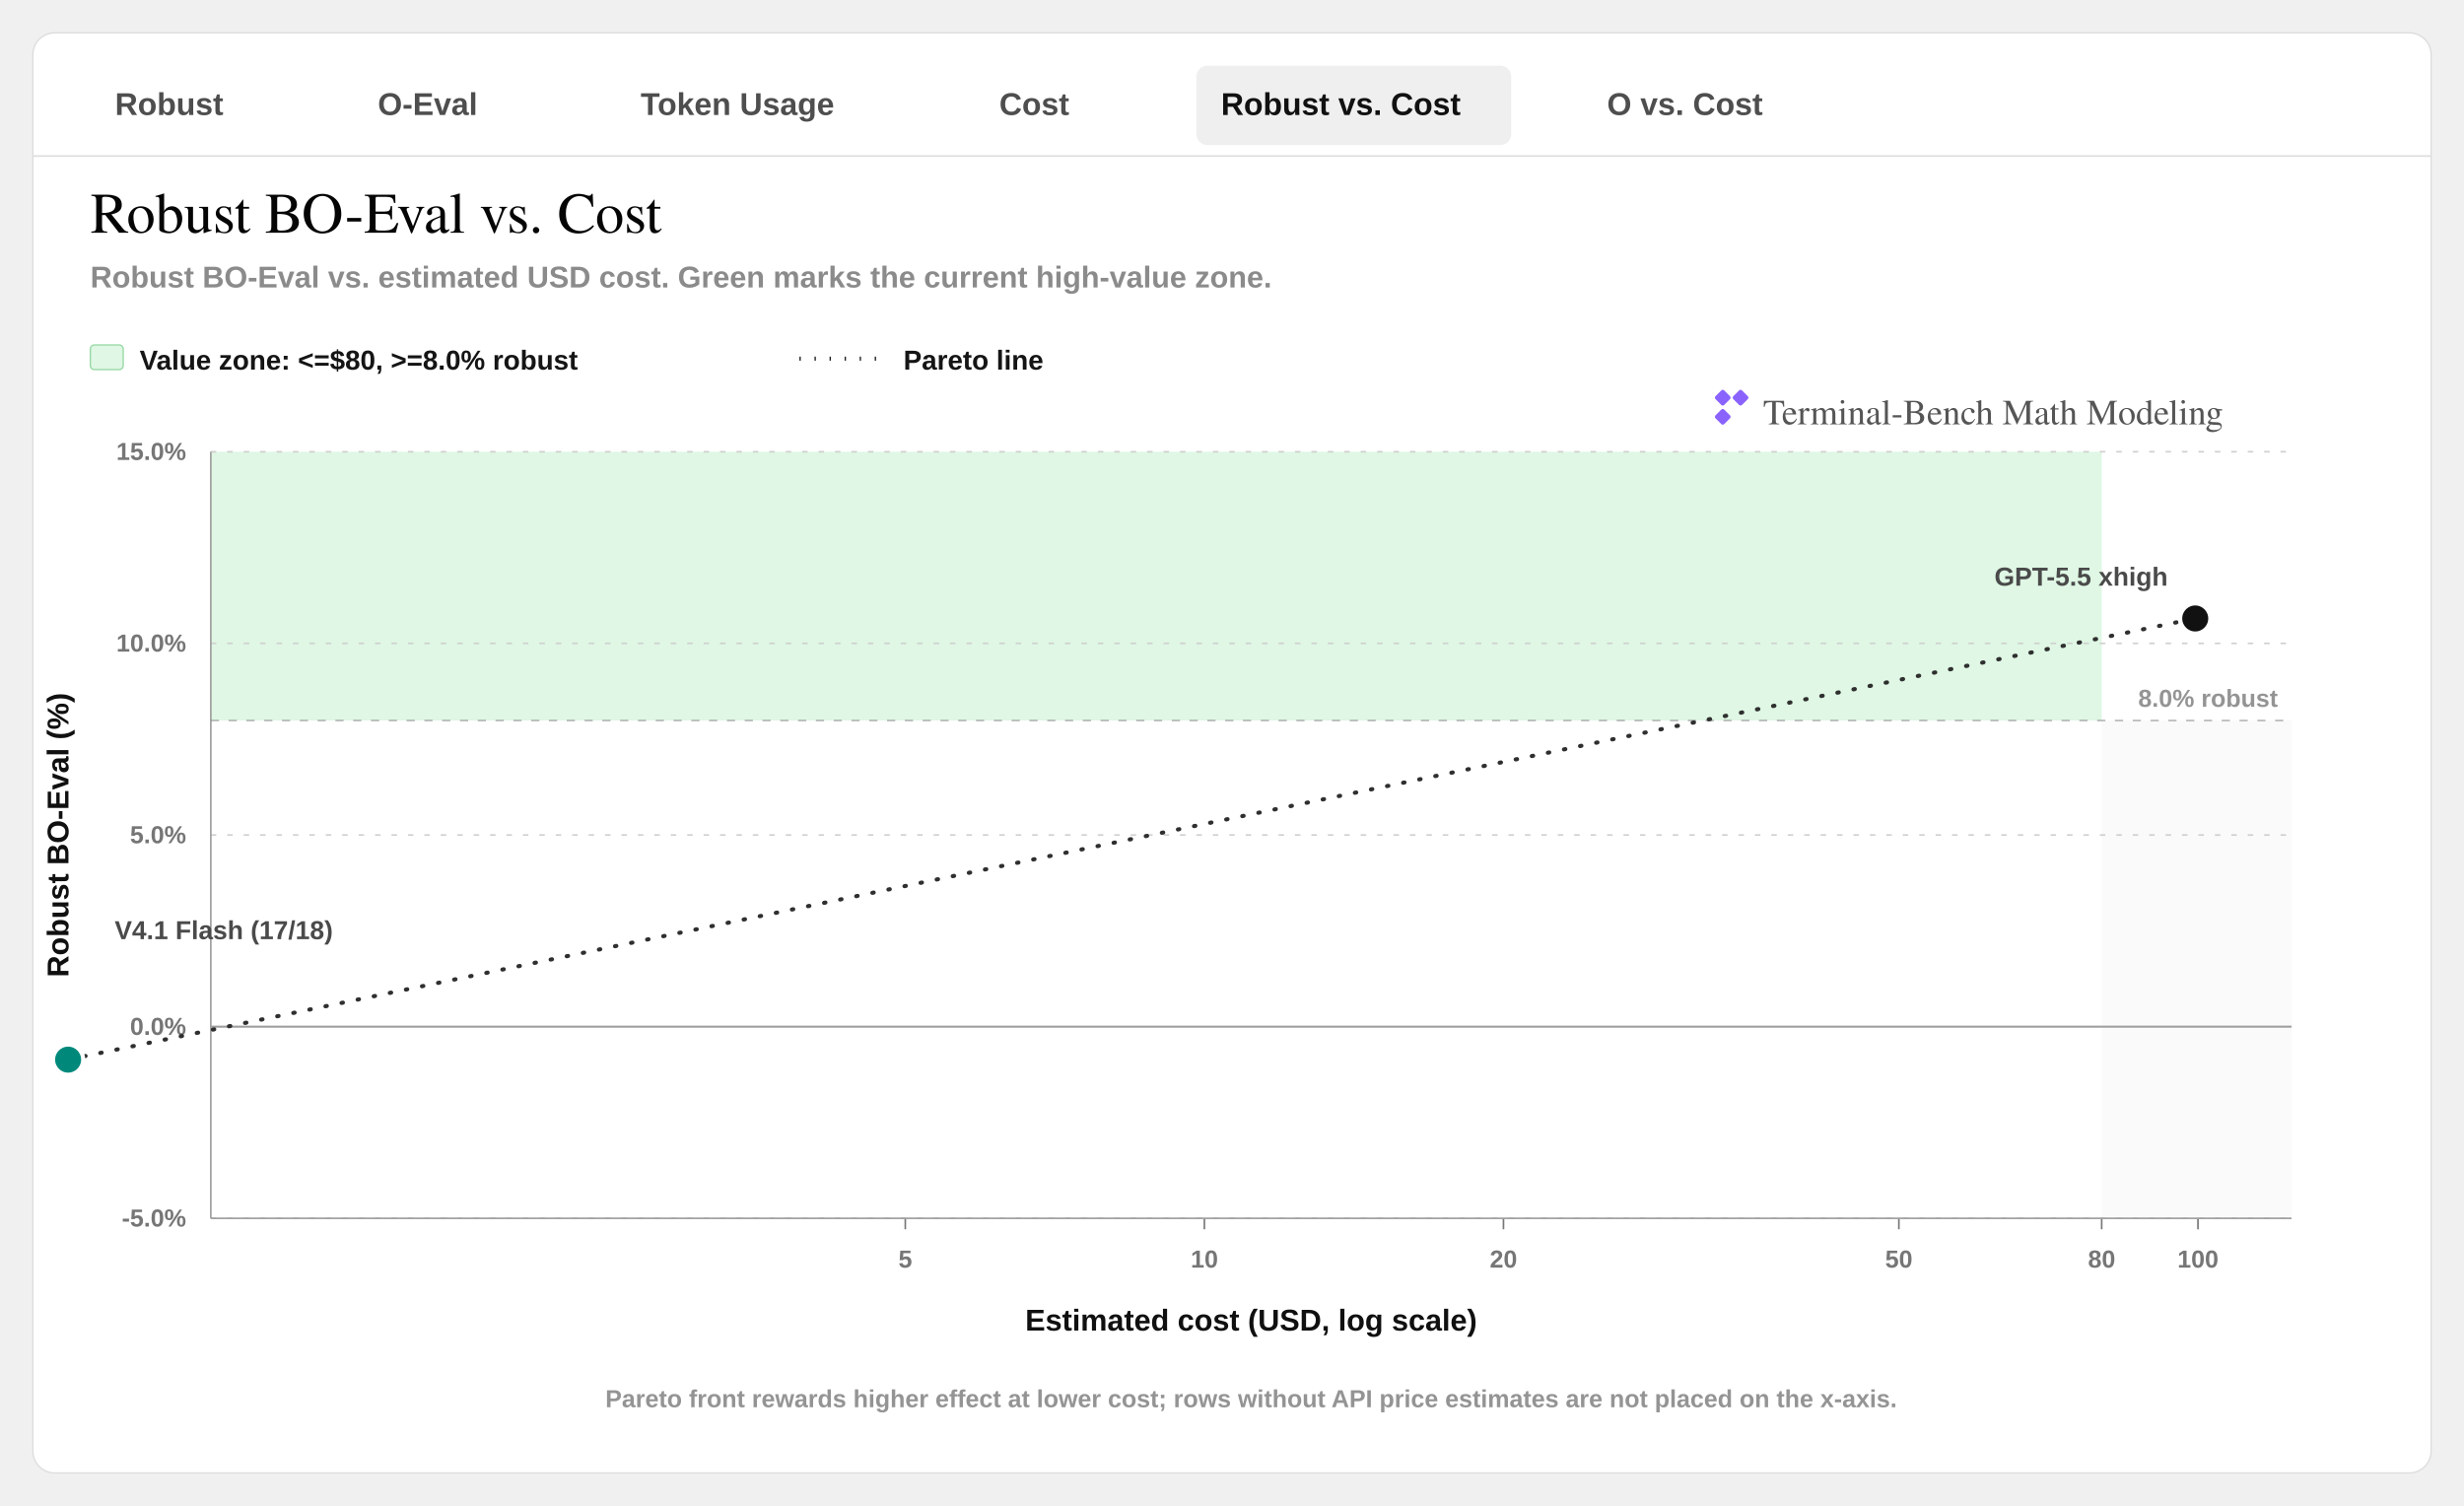
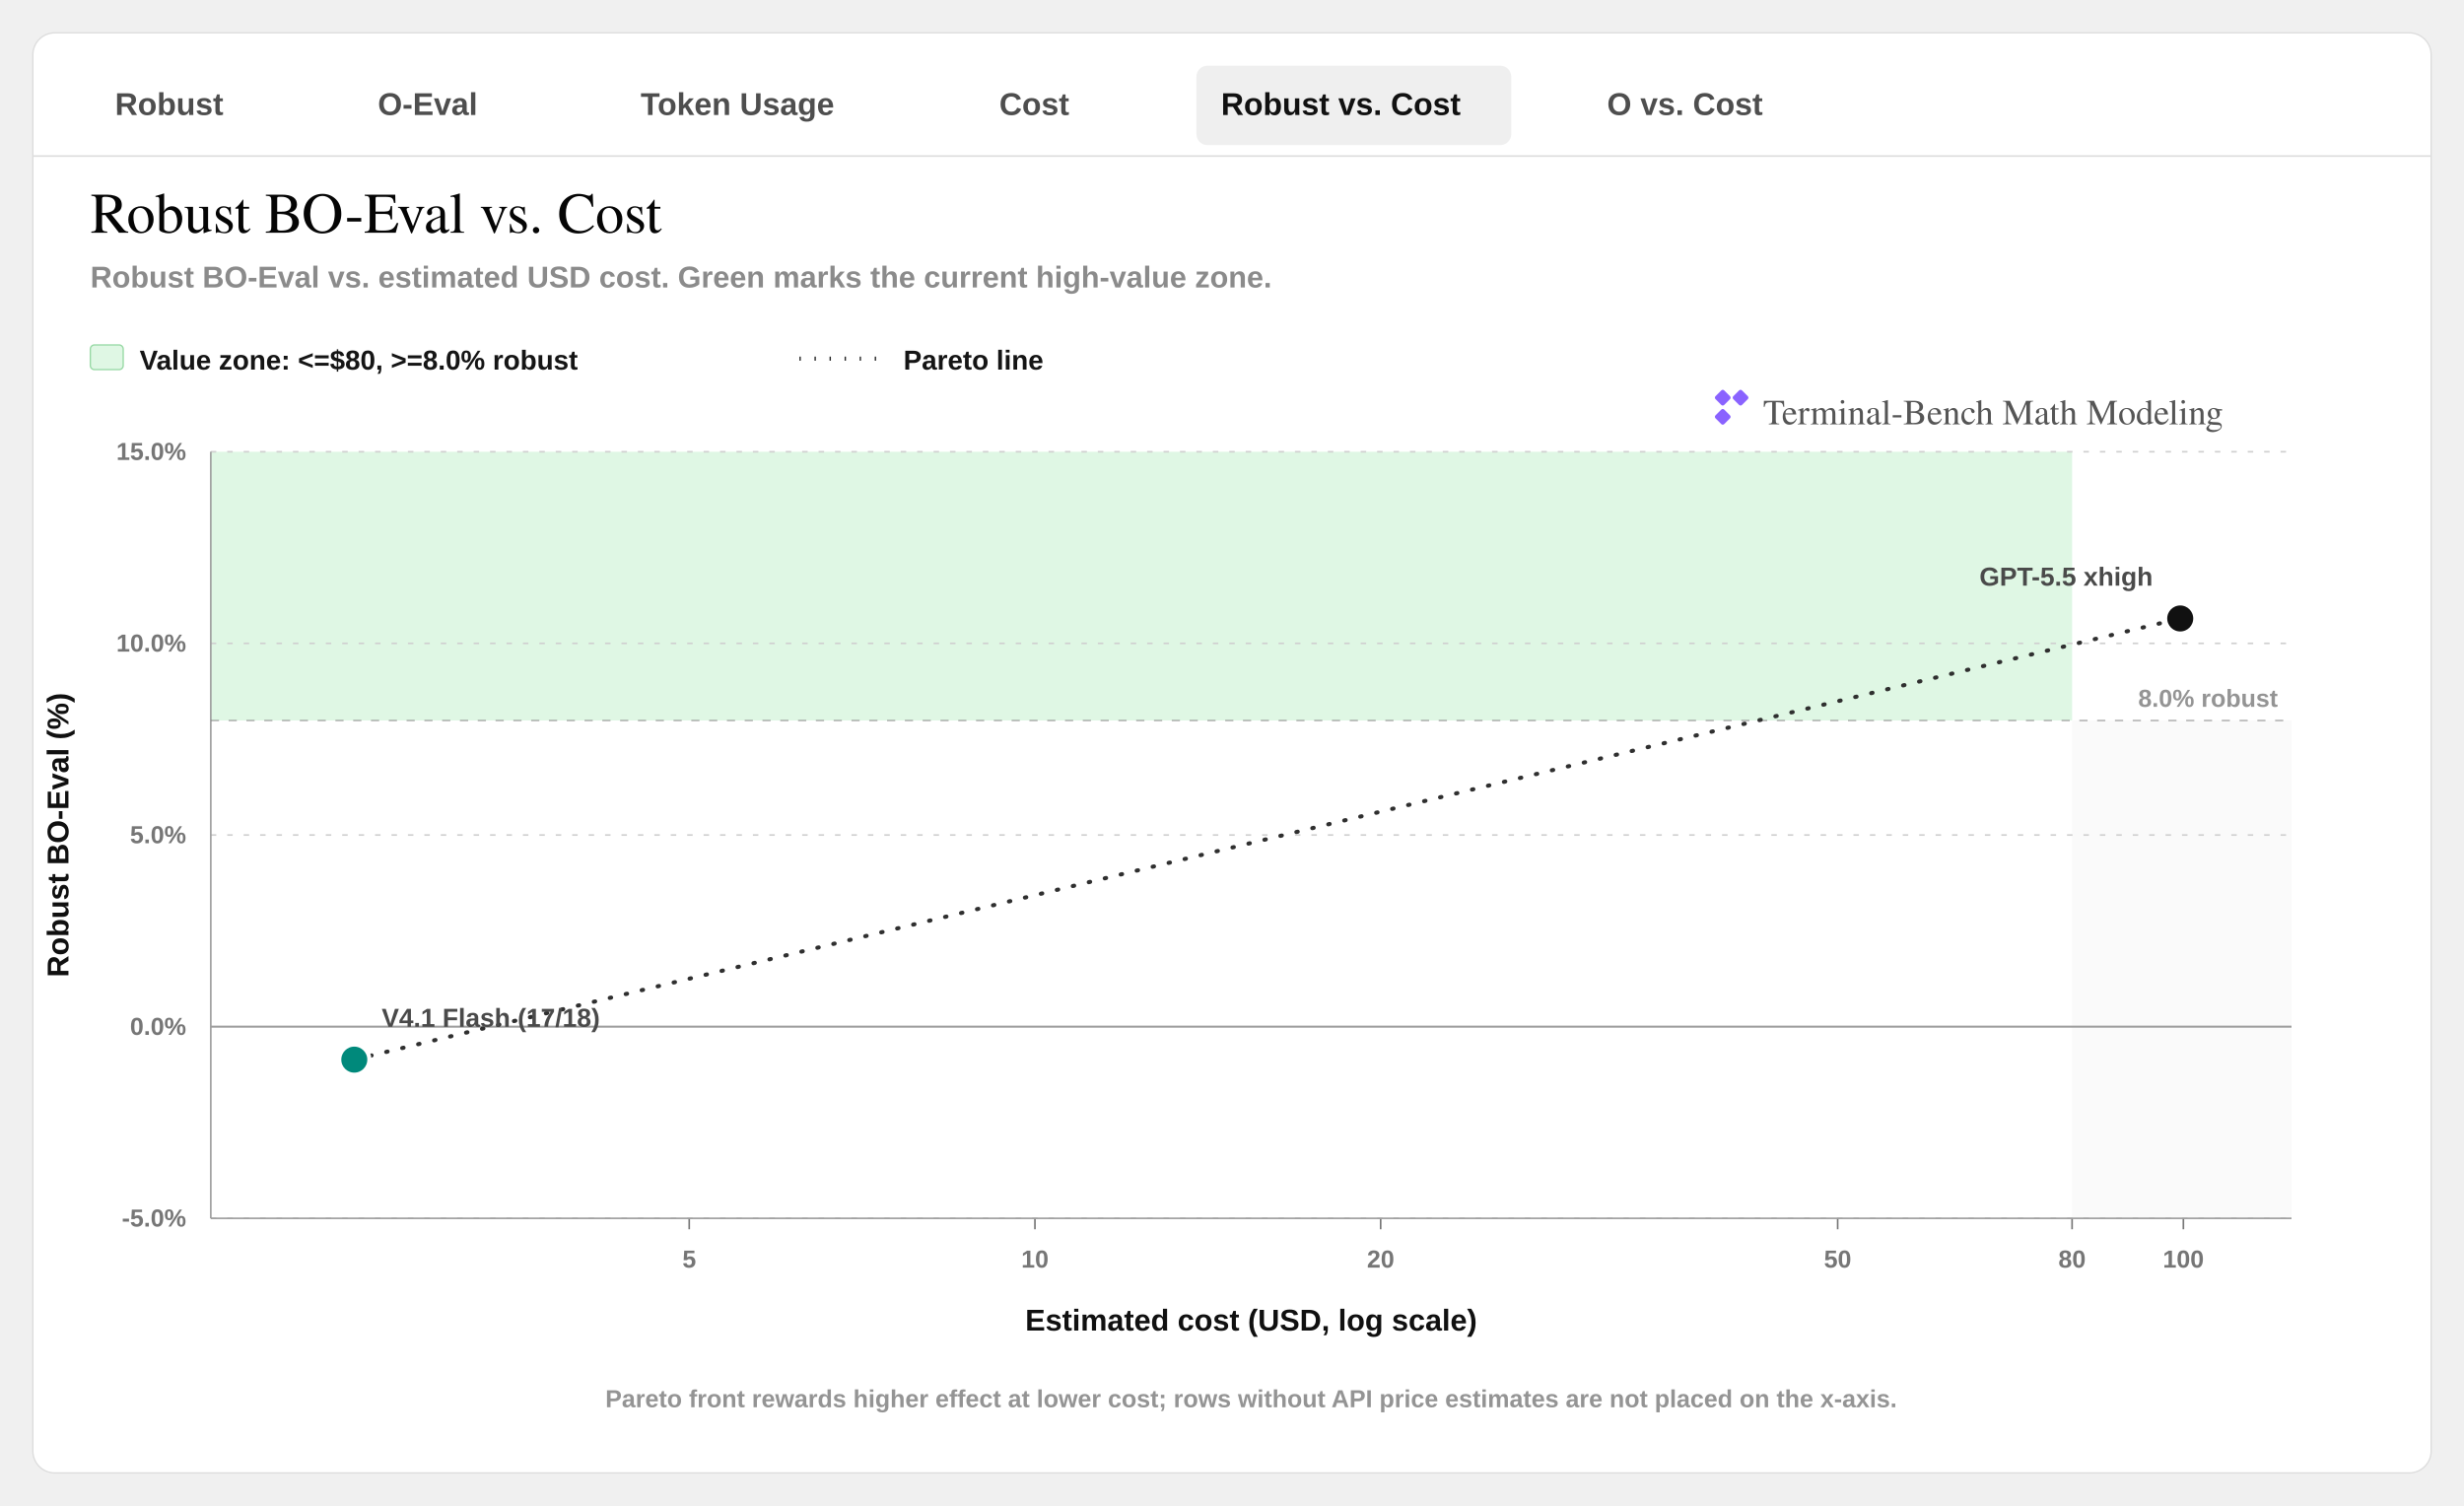
<svg xmlns="http://www.w3.org/2000/svg" width="1800" height="1100" viewBox="0 0 1800 1100" role="img">
  <style>
      .title { font-family: Georgia, Times, serif; font-size: 42px; fill: #050505; }
      .subtitle { font-family: Arial, Helvetica, sans-serif; font-size: 22px; fill: #8b8b8b; font-weight: 650; }
      .tab { font-family: Arial, Helvetica, sans-serif; font-size: 23px; fill: #4e4e4e; font-weight: 760; }
      .tab-active { fill: #111111; }
      .axis { font-family: Arial, Helvetica, sans-serif; font-size: 18px; fill: #767676; font-weight: 600; }
      .axis-title { font-family: Arial, Helvetica, sans-serif; font-size: 22px; fill: #101010; font-weight: 720; }
      .legend { font-family: Arial, Helvetica, sans-serif; font-size: 20px; fill: #151515; font-weight: 680; }
      .x-label { font-family: Arial, Helvetica, sans-serif; font-size: 18px; fill: #151515; font-weight: 650; }
      .bar-label { font-family: Arial, Helvetica, sans-serif; font-size: 22px; fill: #ffffff; font-weight: 800; }
      .top-label { font-family: Arial, Helvetica, sans-serif; font-size: 19px; fill: #939393; font-weight: 750; }
      .small-note { font-family: Arial, Helvetica, sans-serif; font-size: 18px; fill: #949494; font-weight: 650; }
      .point-label { font-family: Arial, Helvetica, sans-serif; font-size: 19px; fill: #4a4a4a; font-weight: 700; }
      .brand { font-family: Georgia, Times, serif; font-size: 26px; fill: #555555; }
    </style>
  <rect x="24.00" y="24.00" width="1752.00" height="1052.00" fill="#ffffff" stroke="#dddddd" rx="16.00" />
  <text x="84.00" y="84.00" text-anchor="start" class="tab">Robust</text>
  <text x="276.00" y="84.00" text-anchor="start" class="tab">O-Eval</text>
  <text x="468.00" y="84.00" text-anchor="start" class="tab">Token Usage</text>
  <text x="730.00" y="84.00" text-anchor="start" class="tab">Cost</text>
  <rect x="874.00" y="48.00" width="230.00" height="58.00" fill="#efefef" rx="8.00" />
  <text x="892.00" y="84.00" text-anchor="start" class="tab tab-active">Robust vs. Cost</text>
  <text x="1174.00" y="84.00" text-anchor="start" class="tab">O vs. Cost</text>
  <line x1="24.00" y1="114.00" x2="1776.00" y2="114.00" stroke="#dddddd" stroke-width="1.20" />
  <text x="66.00" y="170.00" text-anchor="start" class="title">Robust BO-Eval vs. Cost</text>
  <text x="66.00" y="210.00" text-anchor="start" class="subtitle">Robust BO-Eval vs. estimated USD cost. Green marks the current high-value zone.</text>
  <rect x="66.00" y="252.00" width="24.00" height="18.00" fill="#dff7e4" stroke="#98d9a5" rx="3.00" />
  <text x="102.00" y="270.00" text-anchor="start" class="legend">Value zone: &lt;=$80, &gt;=8.0% robust</text>
  <line x1="584.00" y1="262.00" x2="644.00" y2="262.00" stroke="#222222" stroke-width="3.00" stroke-dasharray="1 10" />
  <text x="660.00" y="270.00" text-anchor="start" class="legend">Pareto line</text>
  <rect x="1254.00" y="286.00" width="9" height="9" rx="1.5" fill="#8a63ff" transform="rotate(-45 1258.50 290.50)" />
  <rect x="1267.00" y="286.00" width="9" height="9" rx="1.5" fill="#8a63ff" transform="rotate(-45 1271.50 290.50)" />
  <rect x="1254.00" y="300.00" width="9" height="9" rx="1.5" fill="#8a63ff" transform="rotate(-45 1258.50 304.50)" />
  <text x="1288.00" y="310.00" text-anchor="start" class="brand">Terminal-Bench Math Modeling</text>
-   <rect x="154.00" y="330.00" width="1381.32" height="196.35" fill="#dff7e4" />
-   <rect x="1535.32" y="526.35" width="138.68" height="363.65" fill="#fafafa" />
+   <rect x="154.00" y="330.00" width="1359.70" height="196.35" fill="#dff7e4" />
+   <rect x="1513.70" y="526.35" width="160.30" height="363.65" fill="#fafafa" />
  <line x1="154.00" y1="890.00" x2="1674.00" y2="890.00" stroke="#cfcfcf" stroke-width="1.20" stroke-dasharray="4 8" />
  <text x="136.00" y="896.00" text-anchor="end" class="axis">-5.0%</text>
  <line x1="154.00" y1="750.00" x2="1674.00" y2="750.00" stroke="#9e9e9e" stroke-width="1.50" />
  <text x="136.00" y="756.00" text-anchor="end" class="axis">0.0%</text>
  <line x1="154.00" y1="610.00" x2="1674.00" y2="610.00" stroke="#cfcfcf" stroke-width="1.20" stroke-dasharray="4 8" />
  <text x="136.00" y="616.00" text-anchor="end" class="axis">5.0%</text>
  <line x1="154.00" y1="470.00" x2="1674.00" y2="470.00" stroke="#cfcfcf" stroke-width="1.20" stroke-dasharray="4 8" />
  <text x="136.00" y="476.00" text-anchor="end" class="axis">10.0%</text>
  <line x1="154.00" y1="330.00" x2="1674.00" y2="330.00" stroke="#cfcfcf" stroke-width="1.20" stroke-dasharray="4 8" />
  <text x="136.00" y="336.00" text-anchor="end" class="axis">15.0%</text>
-   <line x1="661.33" y1="890.00" x2="661.33" y2="898.00" stroke="#777777" stroke-width="1.20" />
-   <text x="661.33" y="926.00" text-anchor="middle" class="axis">5</text>
-   <line x1="879.83" y1="890.00" x2="879.83" y2="898.00" stroke="#777777" stroke-width="1.20" />
-   <text x="879.83" y="926.00" text-anchor="middle" class="axis">10</text>
-   <line x1="1098.32" y1="890.00" x2="1098.32" y2="898.00" stroke="#777777" stroke-width="1.20" />
-   <text x="1098.32" y="926.00" text-anchor="middle" class="axis">20</text>
-   <line x1="1387.16" y1="890.00" x2="1387.16" y2="898.00" stroke="#777777" stroke-width="1.20" />
-   <text x="1387.16" y="926.00" text-anchor="middle" class="axis">50</text>
-   <line x1="1535.32" y1="890.00" x2="1535.32" y2="898.00" stroke="#777777" stroke-width="1.20" />
-   <text x="1535.32" y="926.00" text-anchor="middle" class="axis">80</text>
-   <line x1="1605.66" y1="890.00" x2="1605.66" y2="898.00" stroke="#777777" stroke-width="1.20" />
-   <text x="1605.66" y="926.00" text-anchor="middle" class="axis">100</text>
+   <line x1="503.50" y1="890.00" x2="503.50" y2="898.00" stroke="#777777" stroke-width="1.20" />
+   <text x="503.50" y="926.00" text-anchor="middle" class="axis">5</text>
+   <line x1="756.05" y1="890.00" x2="756.05" y2="898.00" stroke="#777777" stroke-width="1.20" />
+   <text x="756.05" y="926.00" text-anchor="middle" class="axis">10</text>
+   <line x1="1008.60" y1="890.00" x2="1008.60" y2="898.00" stroke="#777777" stroke-width="1.20" />
+   <text x="1008.60" y="926.00" text-anchor="middle" class="axis">20</text>
+   <line x1="1342.45" y1="890.00" x2="1342.45" y2="898.00" stroke="#777777" stroke-width="1.20" />
+   <text x="1342.45" y="926.00" text-anchor="middle" class="axis">50</text>
+   <line x1="1513.70" y1="890.00" x2="1513.70" y2="898.00" stroke="#777777" stroke-width="1.20" />
+   <text x="1513.70" y="926.00" text-anchor="middle" class="axis">80</text>
+   <line x1="1595.00" y1="890.00" x2="1595.00" y2="898.00" stroke="#777777" stroke-width="1.20" />
+   <text x="1595.00" y="926.00" text-anchor="middle" class="axis">100</text>
  <line x1="154.00" y1="890.00" x2="1674.00" y2="890.00" stroke="#9e9e9e" stroke-width="1.20" />
  <line x1="154.00" y1="330.00" x2="154.00" y2="890.00" stroke="#9e9e9e" stroke-width="1.20" />
  <text x="914.00" y="972.00" text-anchor="middle" class="axis-title">Estimated cost (USD, log scale)</text>
  <text x="50.00" y="610.00" text-anchor="middle" class="axis-title" transform="rotate(-90 50.00 610.00)">Robust BO-Eval (%)</text>
  <line x1="154.00" y1="526.35" x2="1674.00" y2="526.35" stroke="#808080" stroke-width="1.20" stroke-dasharray="6 7" opacity="0.550" />
  <text x="1664.00" y="516.35" text-anchor="end" class="small-note">8.0% robust</text>
-   <path d="M 49.76 774.08 L 1603.66 451.80" fill="none" stroke="#2f2f2f" stroke-width="3.00" stroke-dasharray="1 11" stroke-linecap="round" />
-   <circle cx="49.76" cy="774.08" r="11.00" fill="#00897b" stroke="#ffffff" stroke-width="3.00" />
-   <text x="83.76" y="686.08" text-anchor="start" class="point-label">V4.1 Flash (17/18)</text>
-   <circle cx="1603.66" cy="451.80" r="11.00" fill="#111111" stroke="#ffffff" stroke-width="3.00" />
-   <text x="1583.66" y="427.80" text-anchor="end" class="point-label">GPT-5.5 xhigh</text>
+   <path d="M 258.82 774.08 L 1592.70 451.80" fill="none" stroke="#2f2f2f" stroke-width="3.00" stroke-dasharray="1 11" stroke-linecap="round" />
+   <circle cx="258.82" cy="774.08" r="11.00" fill="#00897b" stroke="#ffffff" stroke-width="3.00" />
+   <text x="278.82" y="750.08" text-anchor="start" class="point-label">V4.1 Flash (17/18)</text>
+   <circle cx="1592.70" cy="451.80" r="11.00" fill="#111111" stroke="#ffffff" stroke-width="3.00" />
+   <text x="1572.70" y="427.80" text-anchor="end" class="point-label">GPT-5.5 xhigh</text>
  <text x="914.00" y="1028.00" text-anchor="middle" class="small-note">Pareto front rewards higher effect at lower cost; rows without API price estimates are not placed on the x-axis.</text>
</svg>
